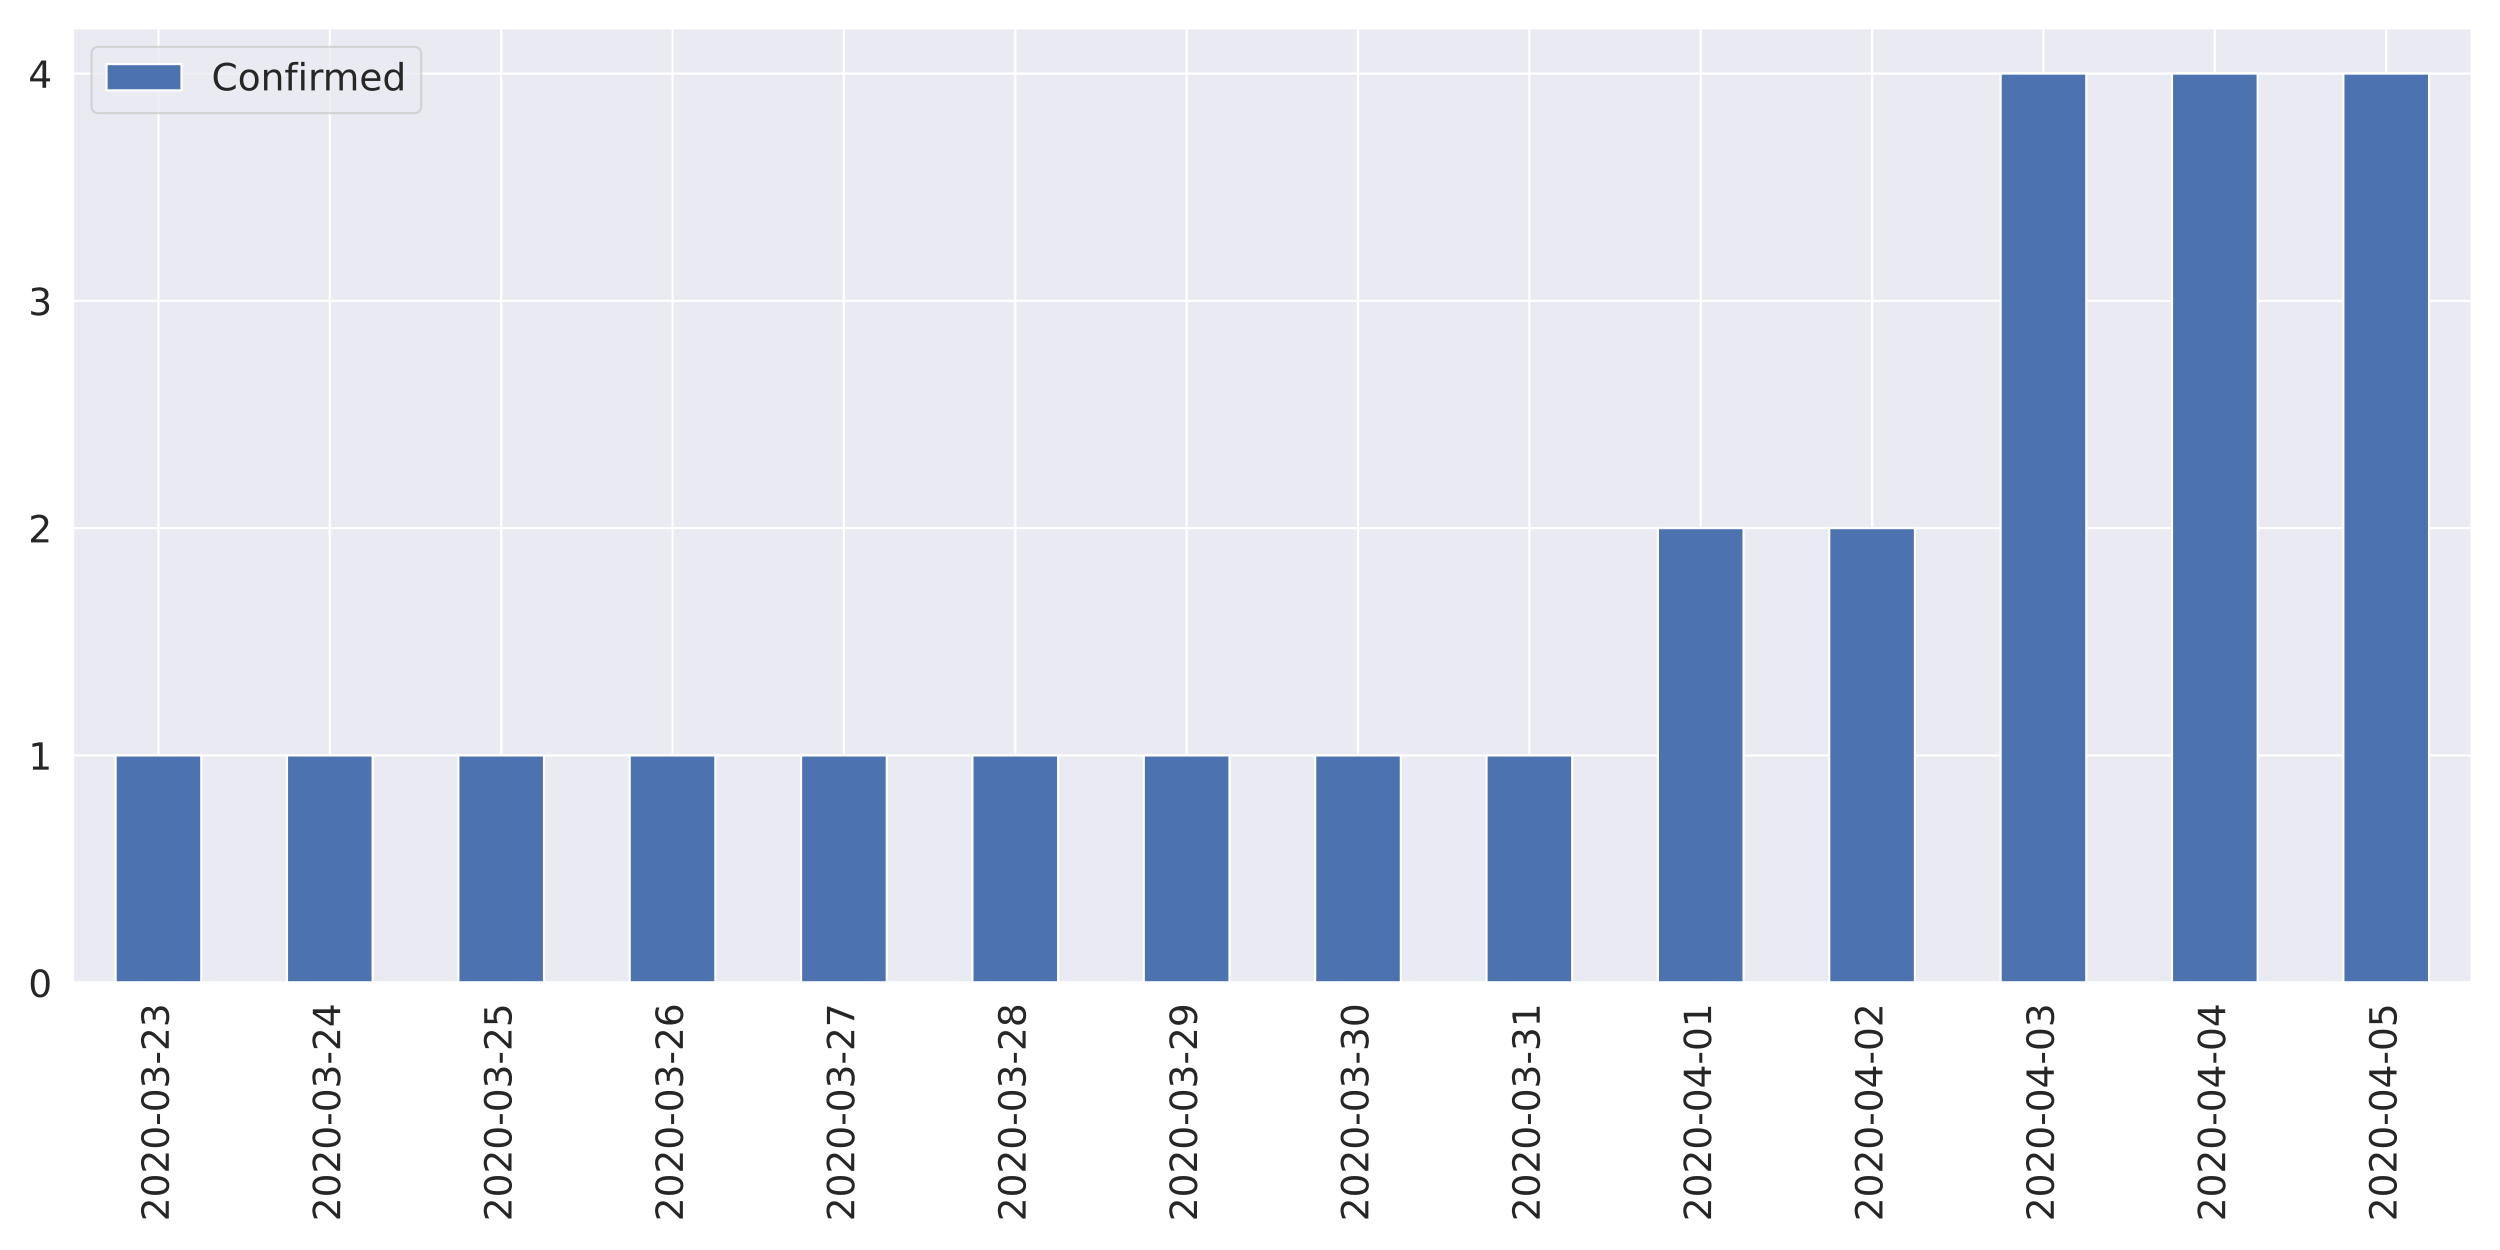
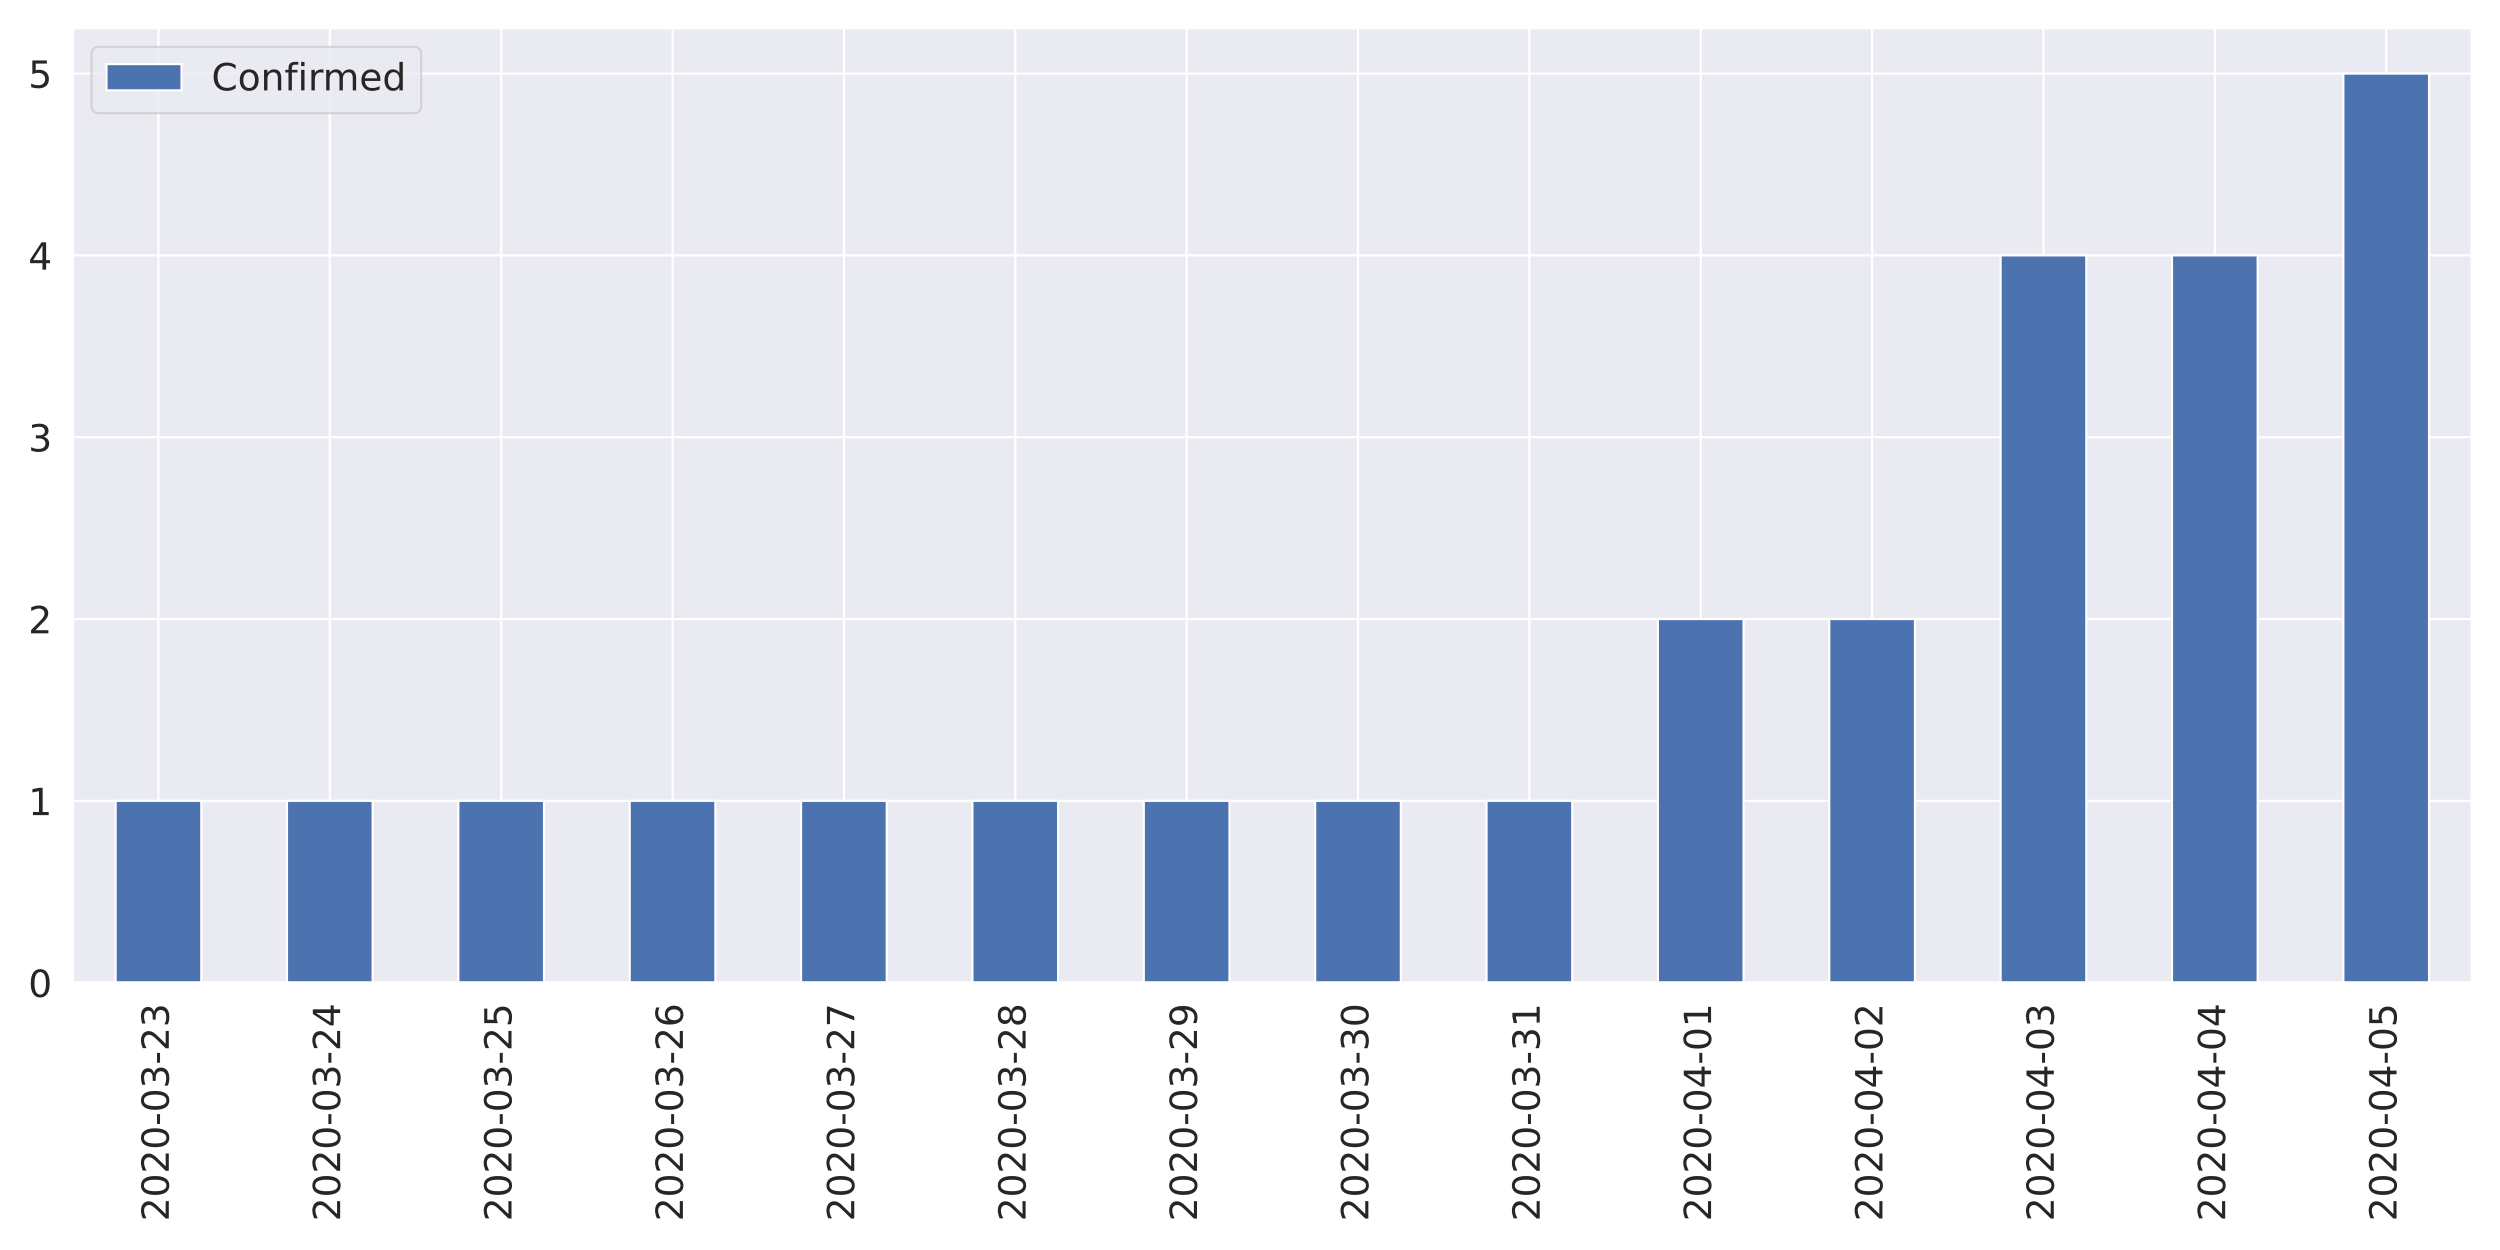
<svg xmlns="http://www.w3.org/2000/svg" xmlns:xlink="http://www.w3.org/1999/xlink" height="576pt" version="1.1" viewBox="0 0 1152 576" width="1152pt">
  <defs>
    <style type="text/css">
*{stroke-linecap:butt;stroke-linejoin:round;}
  </style>
  </defs>
  <g id="figure_1">
    <g id="patch_1">
      <path d="M 0 576  L 1152 576  L 1152 0  L 0 0  z " style="fill:#ffffff;" />
    </g>
    <g id="axes_1">
      <g id="patch_2">
        <path d="M 33.53 452.83  L 1139.04 452.83  L 1139.04 12.96  L 33.53 12.96  z " style="fill:#eaeaf2;" />
      </g>
      <g id="matplotlib.axis_1">
        <g id="xtick_1">
          <g id="line2d_1">
            <path clip-path="url(#pada38591d6)" d="M 73.013 452.83  L 73.013 12.96  " style="fill:none;stroke:#ffffff;stroke-linecap:round;" />
          </g>
          <g id="text_1">
            <defs>
              <path d="M 19.188 8.297  L 53.609 8.297  L 53.609 0  L 7.328 0  L 7.328 8.297  Q 12.938 14.109 22.625 23.891  Q 32.328 33.688 34.812 36.531  Q 39.547 41.844 41.422 45.531  Q 43.312 49.219 43.312 52.781  Q 43.312 58.594 39.234 62.25  Q 35.156 65.922 28.609 65.922  Q 23.969 65.922 18.812 64.312  Q 13.672 62.703 7.812 59.422  L 7.812 69.391  Q 13.766 71.781 18.938 73  Q 24.125 74.219 28.422 74.219  Q 39.75 74.219 46.484 68.547  Q 53.219 62.891 53.219 53.422  Q 53.219 48.922 51.531 44.891  Q 49.859 40.875 45.406 35.406  Q 44.188 33.984 37.641 27.219  Q 31.109 20.453 19.188 8.297  z " id="DejaVuSans-50" />
              <path d="M 31.781 66.406  Q 24.172 66.406 20.328 58.906  Q 16.5 51.422 16.5 36.375  Q 16.5 21.391 20.328 13.891  Q 24.172 6.391 31.781 6.391  Q 39.453 6.391 43.281 13.891  Q 47.125 21.391 47.125 36.375  Q 47.125 51.422 43.281 58.906  Q 39.453 66.406 31.781 66.406  z M 31.781 74.219  Q 44.047 74.219 50.516 64.516  Q 56.984 54.828 56.984 36.375  Q 56.984 17.969 50.516 8.266  Q 44.047 -1.422 31.781 -1.422  Q 19.531 -1.422 13.062 8.266  Q 6.594 17.969 6.594 36.375  Q 6.594 54.828 13.062 64.516  Q 19.531 74.219 31.781 74.219  z " id="DejaVuSans-48" />
              <path d="M 4.891 31.391  L 31.203 31.391  L 31.203 23.391  L 4.891 23.391  z " id="DejaVuSans-45" />
              <path d="M 40.578 39.312  Q 47.656 37.797 51.625 33  Q 55.609 28.219 55.609 21.188  Q 55.609 10.406 48.188 4.484  Q 40.766 -1.422 27.094 -1.422  Q 22.516 -1.422 17.656 -0.516  Q 12.797 0.391 7.625 2.203  L 7.625 11.719  Q 11.719 9.328 16.594 8.109  Q 21.484 6.891 26.812 6.891  Q 36.078 6.891 40.938 10.547  Q 45.797 14.203 45.797 21.188  Q 45.797 27.641 41.281 31.266  Q 36.766 34.906 28.719 34.906  L 20.219 34.906  L 20.219 43.016  L 29.109 43.016  Q 36.375 43.016 40.234 45.922  Q 44.094 48.828 44.094 54.297  Q 44.094 59.906 40.109 62.906  Q 36.141 65.922 28.719 65.922  Q 24.656 65.922 20.016 65.031  Q 15.375 64.156 9.812 62.312  L 9.812 71.094  Q 15.438 72.656 20.344 73.438  Q 25.25 74.219 29.594 74.219  Q 40.828 74.219 47.359 69.109  Q 53.906 64.016 53.906 55.328  Q 53.906 49.266 50.438 45.094  Q 46.969 40.922 40.578 39.312  z " id="DejaVuSans-51" />
            </defs>
            <g style="fill:#262626;" transform="translate(77.7807 562.7538)rotate(-90)scale(0.1728 -0.1728)">
              <use xlink:href="#DejaVuSans-50" />
              <use x="63.623" xlink:href="#DejaVuSans-48" />
              <use x="127.246" xlink:href="#DejaVuSans-50" />
              <use x="190.869" xlink:href="#DejaVuSans-48" />
              <use x="254.492" xlink:href="#DejaVuSans-45" />
              <use x="290.576" xlink:href="#DejaVuSans-48" />
              <use x="354.199" xlink:href="#DejaVuSans-51" />
              <use x="417.822" xlink:href="#DejaVuSans-45" />
              <use x="453.906" xlink:href="#DejaVuSans-50" />
              <use x="517.529" xlink:href="#DejaVuSans-51" />
            </g>
          </g>
        </g>
        <g id="xtick_2">
          <g id="line2d_2">
            <path clip-path="url(#pada38591d6)" d="M 151.977 452.83  L 151.977 12.96  " style="fill:none;stroke:#ffffff;stroke-linecap:round;" />
          </g>
          <g id="text_2">
            <defs>
              <path d="M 37.797 64.312  L 12.891 25.391  L 37.797 25.391  z M 35.203 72.906  L 47.609 72.906  L 47.609 25.391  L 58.016 25.391  L 58.016 17.188  L 47.609 17.188  L 47.609 0  L 37.797 0  L 37.797 17.188  L 4.891 17.188  L 4.891 26.703  z " id="DejaVuSans-52" />
            </defs>
            <g style="fill:#262626;" transform="translate(156.7457 562.7538)rotate(-90)scale(0.1728 -0.1728)">
              <use xlink:href="#DejaVuSans-50" />
              <use x="63.623" xlink:href="#DejaVuSans-48" />
              <use x="127.246" xlink:href="#DejaVuSans-50" />
              <use x="190.869" xlink:href="#DejaVuSans-48" />
              <use x="254.492" xlink:href="#DejaVuSans-45" />
              <use x="290.576" xlink:href="#DejaVuSans-48" />
              <use x="354.199" xlink:href="#DejaVuSans-51" />
              <use x="417.822" xlink:href="#DejaVuSans-45" />
              <use x="453.906" xlink:href="#DejaVuSans-50" />
              <use x="517.529" xlink:href="#DejaVuSans-52" />
            </g>
          </g>
        </g>
        <g id="xtick_3">
          <g id="line2d_3">
            <path clip-path="url(#pada38591d6)" d="M 230.942 452.83  L 230.942 12.96  " style="fill:none;stroke:#ffffff;stroke-linecap:round;" />
          </g>
          <g id="text_3">
            <defs>
              <path d="M 10.797 72.906  L 49.516 72.906  L 49.516 64.594  L 19.828 64.594  L 19.828 46.734  Q 21.969 47.469 24.109 47.828  Q 26.266 48.188 28.422 48.188  Q 40.625 48.188 47.75 41.5  Q 54.891 34.812 54.891 23.391  Q 54.891 11.625 47.562 5.094  Q 40.234 -1.422 26.906 -1.422  Q 22.312 -1.422 17.547 -0.641  Q 12.797 0.141 7.719 1.703  L 7.719 11.625  Q 12.109 9.234 16.797 8.062  Q 21.484 6.891 26.703 6.891  Q 35.156 6.891 40.078 11.328  Q 45.016 15.766 45.016 23.391  Q 45.016 31 40.078 35.438  Q 35.156 39.891 26.703 39.891  Q 22.75 39.891 18.812 39.016  Q 14.891 38.141 10.797 36.281  z " id="DejaVuSans-53" />
            </defs>
            <g style="fill:#262626;" transform="translate(235.7107 562.7538)rotate(-90)scale(0.1728 -0.1728)">
              <use xlink:href="#DejaVuSans-50" />
              <use x="63.623" xlink:href="#DejaVuSans-48" />
              <use x="127.246" xlink:href="#DejaVuSans-50" />
              <use x="190.869" xlink:href="#DejaVuSans-48" />
              <use x="254.492" xlink:href="#DejaVuSans-45" />
              <use x="290.576" xlink:href="#DejaVuSans-48" />
              <use x="354.199" xlink:href="#DejaVuSans-51" />
              <use x="417.822" xlink:href="#DejaVuSans-45" />
              <use x="453.906" xlink:href="#DejaVuSans-50" />
              <use x="517.529" xlink:href="#DejaVuSans-53" />
            </g>
          </g>
        </g>
        <g id="xtick_4">
          <g id="line2d_4">
            <path clip-path="url(#pada38591d6)" d="M 309.908 452.83  L 309.908 12.96  " style="fill:none;stroke:#ffffff;stroke-linecap:round;" />
          </g>
          <g id="text_4">
            <defs>
              <path d="M 33.016 40.375  Q 26.375 40.375 22.484 35.828  Q 18.609 31.297 18.609 23.391  Q 18.609 15.531 22.484 10.953  Q 26.375 6.391 33.016 6.391  Q 39.656 6.391 43.531 10.953  Q 47.406 15.531 47.406 23.391  Q 47.406 31.297 43.531 35.828  Q 39.656 40.375 33.016 40.375  z M 52.594 71.297  L 52.594 62.312  Q 48.875 64.062 45.094 64.984  Q 41.312 65.922 37.594 65.922  Q 27.828 65.922 22.672 59.328  Q 17.531 52.734 16.797 39.406  Q 19.672 43.656 24.016 45.922  Q 28.375 48.188 33.594 48.188  Q 44.578 48.188 50.953 41.516  Q 57.328 34.859 57.328 23.391  Q 57.328 12.156 50.688 5.359  Q 44.047 -1.422 33.016 -1.422  Q 20.359 -1.422 13.672 8.266  Q 6.984 17.969 6.984 36.375  Q 6.984 53.656 15.188 63.938  Q 23.391 74.219 37.203 74.219  Q 40.922 74.219 44.703 73.484  Q 48.484 72.75 52.594 71.297  z " id="DejaVuSans-54" />
            </defs>
            <g style="fill:#262626;" transform="translate(314.6757 562.7538)rotate(-90)scale(0.1728 -0.1728)">
              <use xlink:href="#DejaVuSans-50" />
              <use x="63.623" xlink:href="#DejaVuSans-48" />
              <use x="127.246" xlink:href="#DejaVuSans-50" />
              <use x="190.869" xlink:href="#DejaVuSans-48" />
              <use x="254.492" xlink:href="#DejaVuSans-45" />
              <use x="290.576" xlink:href="#DejaVuSans-48" />
              <use x="354.199" xlink:href="#DejaVuSans-51" />
              <use x="417.822" xlink:href="#DejaVuSans-45" />
              <use x="453.906" xlink:href="#DejaVuSans-50" />
              <use x="517.529" xlink:href="#DejaVuSans-54" />
            </g>
          </g>
        </g>
        <g id="xtick_5">
          <g id="line2d_5">
            <path clip-path="url(#pada38591d6)" d="M 388.873 452.83  L 388.873 12.96  " style="fill:none;stroke:#ffffff;stroke-linecap:round;" />
          </g>
          <g id="text_5">
            <defs>
              <path d="M 8.203 72.906  L 55.078 72.906  L 55.078 68.703  L 28.609 0  L 18.312 0  L 43.219 64.594  L 8.203 64.594  z " id="DejaVuSans-55" />
            </defs>
            <g style="fill:#262626;" transform="translate(393.6407 562.7538)rotate(-90)scale(0.1728 -0.1728)">
              <use xlink:href="#DejaVuSans-50" />
              <use x="63.623" xlink:href="#DejaVuSans-48" />
              <use x="127.246" xlink:href="#DejaVuSans-50" />
              <use x="190.869" xlink:href="#DejaVuSans-48" />
              <use x="254.492" xlink:href="#DejaVuSans-45" />
              <use x="290.576" xlink:href="#DejaVuSans-48" />
              <use x="354.199" xlink:href="#DejaVuSans-51" />
              <use x="417.822" xlink:href="#DejaVuSans-45" />
              <use x="453.906" xlink:href="#DejaVuSans-50" />
              <use x="517.529" xlink:href="#DejaVuSans-55" />
            </g>
          </g>
        </g>
        <g id="xtick_6">
          <g id="line2d_6">
            <path clip-path="url(#pada38591d6)" d="M 467.837 452.83  L 467.837 12.96  " style="fill:none;stroke:#ffffff;stroke-linecap:round;" />
          </g>
          <g id="text_6">
            <defs>
              <path d="M 31.781 34.625  Q 24.75 34.625 20.719 30.859  Q 16.703 27.094 16.703 20.516  Q 16.703 13.922 20.719 10.156  Q 24.75 6.391 31.781 6.391  Q 38.812 6.391 42.859 10.172  Q 46.922 13.969 46.922 20.516  Q 46.922 27.094 42.891 30.859  Q 38.875 34.625 31.781 34.625  z M 21.922 38.812  Q 15.578 40.375 12.031 44.719  Q 8.5 49.078 8.5 55.328  Q 8.5 64.062 14.719 69.141  Q 20.953 74.219 31.781 74.219  Q 42.672 74.219 48.875 69.141  Q 55.078 64.062 55.078 55.328  Q 55.078 49.078 51.531 44.719  Q 48 40.375 41.703 38.812  Q 48.828 37.156 52.797 32.312  Q 56.781 27.484 56.781 20.516  Q 56.781 9.906 50.312 4.234  Q 43.844 -1.422 31.781 -1.422  Q 19.734 -1.422 13.25 4.234  Q 6.781 9.906 6.781 20.516  Q 6.781 27.484 10.781 32.312  Q 14.797 37.156 21.922 38.812  z M 18.312 54.391  Q 18.312 48.734 21.844 45.562  Q 25.391 42.391 31.781 42.391  Q 38.141 42.391 41.719 45.562  Q 45.312 48.734 45.312 54.391  Q 45.312 60.062 41.719 63.234  Q 38.141 66.406 31.781 66.406  Q 25.391 66.406 21.844 63.234  Q 18.312 60.062 18.312 54.391  z " id="DejaVuSans-56" />
            </defs>
            <g style="fill:#262626;" transform="translate(472.6057 562.7538)rotate(-90)scale(0.1728 -0.1728)">
              <use xlink:href="#DejaVuSans-50" />
              <use x="63.623" xlink:href="#DejaVuSans-48" />
              <use x="127.246" xlink:href="#DejaVuSans-50" />
              <use x="190.869" xlink:href="#DejaVuSans-48" />
              <use x="254.492" xlink:href="#DejaVuSans-45" />
              <use x="290.576" xlink:href="#DejaVuSans-48" />
              <use x="354.199" xlink:href="#DejaVuSans-51" />
              <use x="417.822" xlink:href="#DejaVuSans-45" />
              <use x="453.906" xlink:href="#DejaVuSans-50" />
              <use x="517.529" xlink:href="#DejaVuSans-56" />
            </g>
          </g>
        </g>
        <g id="xtick_7">
          <g id="line2d_7">
            <path clip-path="url(#pada38591d6)" d="M 546.803 452.83  L 546.803 12.96  " style="fill:none;stroke:#ffffff;stroke-linecap:round;" />
          </g>
          <g id="text_7">
            <defs>
              <path d="M 10.984 1.516  L 10.984 10.5  Q 14.703 8.734 18.5 7.812  Q 22.312 6.891 25.984 6.891  Q 35.75 6.891 40.891 13.453  Q 46.047 20.016 46.781 33.406  Q 43.953 29.203 39.594 26.953  Q 35.25 24.703 29.984 24.703  Q 19.047 24.703 12.672 31.312  Q 6.297 37.938 6.297 49.422  Q 6.297 60.641 12.938 67.422  Q 19.578 74.219 30.609 74.219  Q 43.266 74.219 49.922 64.516  Q 56.594 54.828 56.594 36.375  Q 56.594 19.141 48.406 8.859  Q 40.234 -1.422 26.422 -1.422  Q 22.703 -1.422 18.891 -0.688  Q 15.094 0.047 10.984 1.516  z M 30.609 32.422  Q 37.25 32.422 41.125 36.953  Q 45.016 41.5 45.016 49.422  Q 45.016 57.281 41.125 61.844  Q 37.25 66.406 30.609 66.406  Q 23.969 66.406 20.094 61.844  Q 16.219 57.281 16.219 49.422  Q 16.219 41.5 20.094 36.953  Q 23.969 32.422 30.609 32.422  z " id="DejaVuSans-57" />
            </defs>
            <g style="fill:#262626;" transform="translate(551.5707 562.7538)rotate(-90)scale(0.1728 -0.1728)">
              <use xlink:href="#DejaVuSans-50" />
              <use x="63.623" xlink:href="#DejaVuSans-48" />
              <use x="127.246" xlink:href="#DejaVuSans-50" />
              <use x="190.869" xlink:href="#DejaVuSans-48" />
              <use x="254.492" xlink:href="#DejaVuSans-45" />
              <use x="290.576" xlink:href="#DejaVuSans-48" />
              <use x="354.199" xlink:href="#DejaVuSans-51" />
              <use x="417.822" xlink:href="#DejaVuSans-45" />
              <use x="453.906" xlink:href="#DejaVuSans-50" />
              <use x="517.529" xlink:href="#DejaVuSans-57" />
            </g>
          </g>
        </g>
        <g id="xtick_8">
          <g id="line2d_8">
            <path clip-path="url(#pada38591d6)" d="M 625.768 452.83  L 625.768 12.96  " style="fill:none;stroke:#ffffff;stroke-linecap:round;" />
          </g>
          <g id="text_8">
            <g style="fill:#262626;" transform="translate(630.5357 562.7538)rotate(-90)scale(0.1728 -0.1728)">
              <use xlink:href="#DejaVuSans-50" />
              <use x="63.623" xlink:href="#DejaVuSans-48" />
              <use x="127.246" xlink:href="#DejaVuSans-50" />
              <use x="190.869" xlink:href="#DejaVuSans-48" />
              <use x="254.492" xlink:href="#DejaVuSans-45" />
              <use x="290.576" xlink:href="#DejaVuSans-48" />
              <use x="354.199" xlink:href="#DejaVuSans-51" />
              <use x="417.822" xlink:href="#DejaVuSans-45" />
              <use x="453.906" xlink:href="#DejaVuSans-51" />
              <use x="517.529" xlink:href="#DejaVuSans-48" />
            </g>
          </g>
        </g>
        <g id="xtick_9">
          <g id="line2d_9">
            <path clip-path="url(#pada38591d6)" d="M 704.732 452.83  L 704.732 12.96  " style="fill:none;stroke:#ffffff;stroke-linecap:round;" />
          </g>
          <g id="text_9">
            <defs>
              <path d="M 12.406 8.297  L 28.516 8.297  L 28.516 63.922  L 10.984 60.406  L 10.984 69.391  L 28.422 72.906  L 38.281 72.906  L 38.281 8.297  L 54.391 8.297  L 54.391 0  L 12.406 0  z " id="DejaVuSans-49" />
            </defs>
            <g style="fill:#262626;" transform="translate(709.5007 562.7538)rotate(-90)scale(0.1728 -0.1728)">
              <use xlink:href="#DejaVuSans-50" />
              <use x="63.623" xlink:href="#DejaVuSans-48" />
              <use x="127.246" xlink:href="#DejaVuSans-50" />
              <use x="190.869" xlink:href="#DejaVuSans-48" />
              <use x="254.492" xlink:href="#DejaVuSans-45" />
              <use x="290.576" xlink:href="#DejaVuSans-48" />
              <use x="354.199" xlink:href="#DejaVuSans-51" />
              <use x="417.822" xlink:href="#DejaVuSans-45" />
              <use x="453.906" xlink:href="#DejaVuSans-51" />
              <use x="517.529" xlink:href="#DejaVuSans-49" />
            </g>
          </g>
        </g>
        <g id="xtick_10">
          <g id="line2d_10">
            <path clip-path="url(#pada38591d6)" d="M 783.697 452.83  L 783.697 12.96  " style="fill:none;stroke:#ffffff;stroke-linecap:round;" />
          </g>
          <g id="text_10">
            <g style="fill:#262626;" transform="translate(788.4657 562.7538)rotate(-90)scale(0.1728 -0.1728)">
              <use xlink:href="#DejaVuSans-50" />
              <use x="63.623" xlink:href="#DejaVuSans-48" />
              <use x="127.246" xlink:href="#DejaVuSans-50" />
              <use x="190.869" xlink:href="#DejaVuSans-48" />
              <use x="254.492" xlink:href="#DejaVuSans-45" />
              <use x="290.576" xlink:href="#DejaVuSans-48" />
              <use x="354.199" xlink:href="#DejaVuSans-52" />
              <use x="417.822" xlink:href="#DejaVuSans-45" />
              <use x="453.906" xlink:href="#DejaVuSans-48" />
              <use x="517.529" xlink:href="#DejaVuSans-49" />
            </g>
          </g>
        </g>
        <g id="xtick_11">
          <g id="line2d_11">
            <path clip-path="url(#pada38591d6)" d="M 862.663 452.83  L 862.663 12.96  " style="fill:none;stroke:#ffffff;stroke-linecap:round;" />
          </g>
          <g id="text_11">
            <g style="fill:#262626;" transform="translate(867.4307 562.7538)rotate(-90)scale(0.1728 -0.1728)">
              <use xlink:href="#DejaVuSans-50" />
              <use x="63.623" xlink:href="#DejaVuSans-48" />
              <use x="127.246" xlink:href="#DejaVuSans-50" />
              <use x="190.869" xlink:href="#DejaVuSans-48" />
              <use x="254.492" xlink:href="#DejaVuSans-45" />
              <use x="290.576" xlink:href="#DejaVuSans-48" />
              <use x="354.199" xlink:href="#DejaVuSans-52" />
              <use x="417.822" xlink:href="#DejaVuSans-45" />
              <use x="453.906" xlink:href="#DejaVuSans-48" />
              <use x="517.529" xlink:href="#DejaVuSans-50" />
            </g>
          </g>
        </g>
        <g id="xtick_12">
          <g id="line2d_12">
            <path clip-path="url(#pada38591d6)" d="M 941.628 452.83  L 941.628 12.96  " style="fill:none;stroke:#ffffff;stroke-linecap:round;" />
          </g>
          <g id="text_12">
            <g style="fill:#262626;" transform="translate(946.3957 562.7538)rotate(-90)scale(0.1728 -0.1728)">
              <use xlink:href="#DejaVuSans-50" />
              <use x="63.623" xlink:href="#DejaVuSans-48" />
              <use x="127.246" xlink:href="#DejaVuSans-50" />
              <use x="190.869" xlink:href="#DejaVuSans-48" />
              <use x="254.492" xlink:href="#DejaVuSans-45" />
              <use x="290.576" xlink:href="#DejaVuSans-48" />
              <use x="354.199" xlink:href="#DejaVuSans-52" />
              <use x="417.822" xlink:href="#DejaVuSans-45" />
              <use x="453.906" xlink:href="#DejaVuSans-48" />
              <use x="517.529" xlink:href="#DejaVuSans-51" />
            </g>
          </g>
        </g>
        <g id="xtick_13">
          <g id="line2d_13">
            <path clip-path="url(#pada38591d6)" d="M 1020.592 452.83  L 1020.592 12.96  " style="fill:none;stroke:#ffffff;stroke-linecap:round;" />
          </g>
          <g id="text_13">
            <g style="fill:#262626;" transform="translate(1025.361 562.7538)rotate(-90)scale(0.1728 -0.1728)">
              <use xlink:href="#DejaVuSans-50" />
              <use x="63.623" xlink:href="#DejaVuSans-48" />
              <use x="127.246" xlink:href="#DejaVuSans-50" />
              <use x="190.869" xlink:href="#DejaVuSans-48" />
              <use x="254.492" xlink:href="#DejaVuSans-45" />
              <use x="290.576" xlink:href="#DejaVuSans-48" />
              <use x="354.199" xlink:href="#DejaVuSans-52" />
              <use x="417.822" xlink:href="#DejaVuSans-45" />
              <use x="453.906" xlink:href="#DejaVuSans-48" />
              <use x="517.529" xlink:href="#DejaVuSans-52" />
            </g>
          </g>
        </g>
        <g id="xtick_14">
          <g id="line2d_14">
            <path clip-path="url(#pada38591d6)" d="M 1099.557 452.83  L 1099.557 12.96  " style="fill:none;stroke:#ffffff;stroke-linecap:round;" />
          </g>
          <g id="text_14">
            <g style="fill:#262626;" transform="translate(1104.326 562.7538)rotate(-90)scale(0.1728 -0.1728)">
              <use xlink:href="#DejaVuSans-50" />
              <use x="63.623" xlink:href="#DejaVuSans-48" />
              <use x="127.246" xlink:href="#DejaVuSans-50" />
              <use x="190.869" xlink:href="#DejaVuSans-48" />
              <use x="254.492" xlink:href="#DejaVuSans-45" />
              <use x="290.576" xlink:href="#DejaVuSans-48" />
              <use x="354.199" xlink:href="#DejaVuSans-52" />
              <use x="417.822" xlink:href="#DejaVuSans-45" />
              <use x="453.906" xlink:href="#DejaVuSans-48" />
              <use x="517.529" xlink:href="#DejaVuSans-53" />
            </g>
          </g>
        </g>
      </g>
      <g id="matplotlib.axis_2">
        <g id="ytick_1">
          <g id="line2d_15">
            <path clip-path="url(#pada38591d6)" d="M 33.53 452.83  L 1139.04 452.83  " style="fill:none;stroke:#ffffff;stroke-linecap:round;" />
          </g>
          <g id="text_15">
            <g style="fill:#262626;" transform="translate(13.0356 459.3951)scale(0.1728 -0.1728)">
              <use xlink:href="#DejaVuSans-48" />
            </g>
          </g>
        </g>
        <g id="ytick_2">
          <g id="line2d_16">
-             <path clip-path="url(#pada38591d6)" d="M 33.53 348.099  L 1139.04 348.099  " style="fill:none;stroke:#ffffff;stroke-linecap:round;" />
+             <path clip-path="url(#pada38591d6)" d="M 33.53 369.045  L 1139.04 369.045  " style="fill:none;stroke:#ffffff;stroke-linecap:round;" />
          </g>
          <g id="text_16">
-             <g style="fill:#262626;" transform="translate(13.0356 354.6641)scale(0.1728 -0.1728)">
+             <g style="fill:#262626;" transform="translate(13.0356 375.6103)scale(0.1728 -0.1728)">
              <use xlink:href="#DejaVuSans-49" />
            </g>
          </g>
        </g>
        <g id="ytick_3">
          <g id="line2d_17">
-             <path clip-path="url(#pada38591d6)" d="M 33.53 243.368  L 1139.04 243.368  " style="fill:none;stroke:#ffffff;stroke-linecap:round;" />
+             <path clip-path="url(#pada38591d6)" d="M 33.53 285.26  L 1139.04 285.26  " style="fill:none;stroke:#ffffff;stroke-linecap:round;" />
          </g>
          <g id="text_17">
-             <g style="fill:#262626;" transform="translate(13.0356 249.9331)scale(0.1728 -0.1728)">
+             <g style="fill:#262626;" transform="translate(13.0356 291.8255)scale(0.1728 -0.1728)">
              <use xlink:href="#DejaVuSans-50" />
            </g>
          </g>
        </g>
        <g id="ytick_4">
          <g id="line2d_18">
-             <path clip-path="url(#pada38591d6)" d="M 33.53 138.637  L 1139.04 138.637  " style="fill:none;stroke:#ffffff;stroke-linecap:round;" />
+             <path clip-path="url(#pada38591d6)" d="M 33.53 201.476  L 1139.04 201.476  " style="fill:none;stroke:#ffffff;stroke-linecap:round;" />
          </g>
          <g id="text_18">
-             <g style="fill:#262626;" transform="translate(13.0356 145.2022)scale(0.1728 -0.1728)">
+             <g style="fill:#262626;" transform="translate(13.0356 208.0408)scale(0.1728 -0.1728)">
              <use xlink:href="#DejaVuSans-51" />
            </g>
          </g>
        </g>
        <g id="ytick_5">
          <g id="line2d_19">
+             <path clip-path="url(#pada38591d6)" d="M 33.53 117.691  L 1139.04 117.691  " style="fill:none;stroke:#ffffff;stroke-linecap:round;" />
+           </g>
+           <g id="text_19">
+             <g style="fill:#262626;" transform="translate(13.0356 124.256)scale(0.1728 -0.1728)">
+               <use xlink:href="#DejaVuSans-52" />
+             </g>
+           </g>
+         </g>
+         <g id="ytick_6">
+           <g id="line2d_20">
            <path clip-path="url(#pada38591d6)" d="M 33.53 33.906  L 1139.04 33.906  " style="fill:none;stroke:#ffffff;stroke-linecap:round;" />
          </g>
-           <g id="text_19">
+           <g id="text_20">
            <g style="fill:#262626;" transform="translate(13.0356 40.47124)scale(0.1728 -0.1728)">
-               <use xlink:href="#DejaVuSans-52" />
+               <use xlink:href="#DejaVuSans-53" />
            </g>
          </g>
        </g>
      </g>
      <g id="patch_3">
-         <path clip-path="url(#pada38591d6)" d="M 53.271 452.83  L 92.754 452.83  L 92.754 348.099  L 53.271 348.099  z " style="fill:#4c72b0;stroke:#ffffff;stroke-linejoin:miter;" />
+         <path clip-path="url(#pada38591d6)" d="M 53.271 452.83  L 92.754 452.83  L 92.754 369.045  L 53.271 369.045  z " style="fill:#4c72b0;stroke:#ffffff;stroke-linejoin:miter;" />
      </g>
      <g id="patch_4">
-         <path clip-path="url(#pada38591d6)" d="M 132.236 452.83  L 171.719 452.83  L 171.719 348.099  L 132.236 348.099  z " style="fill:#4c72b0;stroke:#ffffff;stroke-linejoin:miter;" />
+         <path clip-path="url(#pada38591d6)" d="M 132.236 452.83  L 171.719 452.83  L 171.719 369.045  L 132.236 369.045  z " style="fill:#4c72b0;stroke:#ffffff;stroke-linejoin:miter;" />
      </g>
      <g id="patch_5">
-         <path clip-path="url(#pada38591d6)" d="M 211.201 452.83  L 250.684 452.83  L 250.684 348.099  L 211.201 348.099  z " style="fill:#4c72b0;stroke:#ffffff;stroke-linejoin:miter;" />
+         <path clip-path="url(#pada38591d6)" d="M 211.201 452.83  L 250.684 452.83  L 250.684 369.045  L 211.201 369.045  z " style="fill:#4c72b0;stroke:#ffffff;stroke-linejoin:miter;" />
      </g>
      <g id="patch_6">
-         <path clip-path="url(#pada38591d6)" d="M 290.166 452.83  L 329.649 452.83  L 329.649 348.099  L 290.166 348.099  z " style="fill:#4c72b0;stroke:#ffffff;stroke-linejoin:miter;" />
+         <path clip-path="url(#pada38591d6)" d="M 290.166 452.83  L 329.649 452.83  L 329.649 369.045  L 290.166 369.045  z " style="fill:#4c72b0;stroke:#ffffff;stroke-linejoin:miter;" />
      </g>
      <g id="patch_7">
-         <path clip-path="url(#pada38591d6)" d="M 369.131 452.83  L 408.614 452.83  L 408.614 348.099  L 369.131 348.099  z " style="fill:#4c72b0;stroke:#ffffff;stroke-linejoin:miter;" />
+         <path clip-path="url(#pada38591d6)" d="M 369.131 452.83  L 408.614 452.83  L 408.614 369.045  L 369.131 369.045  z " style="fill:#4c72b0;stroke:#ffffff;stroke-linejoin:miter;" />
      </g>
      <g id="patch_8">
-         <path clip-path="url(#pada38591d6)" d="M 448.096 452.83  L 487.579 452.83  L 487.579 348.099  L 448.096 348.099  z " style="fill:#4c72b0;stroke:#ffffff;stroke-linejoin:miter;" />
+         <path clip-path="url(#pada38591d6)" d="M 448.096 452.83  L 487.579 452.83  L 487.579 369.045  L 448.096 369.045  z " style="fill:#4c72b0;stroke:#ffffff;stroke-linejoin:miter;" />
      </g>
      <g id="patch_9">
-         <path clip-path="url(#pada38591d6)" d="M 527.061 452.83  L 566.544 452.83  L 566.544 348.099  L 527.061 348.099  z " style="fill:#4c72b0;stroke:#ffffff;stroke-linejoin:miter;" />
+         <path clip-path="url(#pada38591d6)" d="M 527.061 452.83  L 566.544 452.83  L 566.544 369.045  L 527.061 369.045  z " style="fill:#4c72b0;stroke:#ffffff;stroke-linejoin:miter;" />
      </g>
      <g id="patch_10">
-         <path clip-path="url(#pada38591d6)" d="M 606.026 452.83  L 645.509 452.83  L 645.509 348.099  L 606.026 348.099  z " style="fill:#4c72b0;stroke:#ffffff;stroke-linejoin:miter;" />
+         <path clip-path="url(#pada38591d6)" d="M 606.026 452.83  L 645.509 452.83  L 645.509 369.045  L 606.026 369.045  z " style="fill:#4c72b0;stroke:#ffffff;stroke-linejoin:miter;" />
      </g>
      <g id="patch_11">
-         <path clip-path="url(#pada38591d6)" d="M 684.991 452.83  L 724.474 452.83  L 724.474 348.099  L 684.991 348.099  z " style="fill:#4c72b0;stroke:#ffffff;stroke-linejoin:miter;" />
+         <path clip-path="url(#pada38591d6)" d="M 684.991 452.83  L 724.474 452.83  L 724.474 369.045  L 684.991 369.045  z " style="fill:#4c72b0;stroke:#ffffff;stroke-linejoin:miter;" />
      </g>
      <g id="patch_12">
-         <path clip-path="url(#pada38591d6)" d="M 763.956 452.83  L 803.439 452.83  L 803.439 243.368  L 763.956 243.368  z " style="fill:#4c72b0;stroke:#ffffff;stroke-linejoin:miter;" />
+         <path clip-path="url(#pada38591d6)" d="M 763.956 452.83  L 803.439 452.83  L 803.439 285.26  L 763.956 285.26  z " style="fill:#4c72b0;stroke:#ffffff;stroke-linejoin:miter;" />
      </g>
      <g id="patch_13">
-         <path clip-path="url(#pada38591d6)" d="M 842.921 452.83  L 882.404 452.83  L 882.404 243.368  L 842.921 243.368  z " style="fill:#4c72b0;stroke:#ffffff;stroke-linejoin:miter;" />
+         <path clip-path="url(#pada38591d6)" d="M 842.921 452.83  L 882.404 452.83  L 882.404 285.26  L 842.921 285.26  z " style="fill:#4c72b0;stroke:#ffffff;stroke-linejoin:miter;" />
      </g>
      <g id="patch_14">
-         <path clip-path="url(#pada38591d6)" d="M 921.886 452.83  L 961.369 452.83  L 961.369 33.906  L 921.886 33.906  z " style="fill:#4c72b0;stroke:#ffffff;stroke-linejoin:miter;" />
+         <path clip-path="url(#pada38591d6)" d="M 921.886 452.83  L 961.369 452.83  L 961.369 117.691  L 921.886 117.691  z " style="fill:#4c72b0;stroke:#ffffff;stroke-linejoin:miter;" />
      </g>
      <g id="patch_15">
-         <path clip-path="url(#pada38591d6)" d="M 1000.851 452.83  L 1040.334 452.83  L 1040.334 33.906  L 1000.851 33.906  z " style="fill:#4c72b0;stroke:#ffffff;stroke-linejoin:miter;" />
+         <path clip-path="url(#pada38591d6)" d="M 1000.851 452.83  L 1040.334 452.83  L 1040.334 117.691  L 1000.851 117.691  z " style="fill:#4c72b0;stroke:#ffffff;stroke-linejoin:miter;" />
      </g>
      <g id="patch_16">
        <path clip-path="url(#pada38591d6)" d="M 1079.816 452.83  L 1119.299 452.83  L 1119.299 33.906  L 1079.816 33.906  z " style="fill:#4c72b0;stroke:#ffffff;stroke-linejoin:miter;" />
      </g>
      <g id="patch_17">
        <path d="M 33.53 452.83  L 33.53 12.96  " style="fill:none;stroke:#ffffff;stroke-linecap:square;stroke-linejoin:miter;stroke-width:1.25;" />
      </g>
      <g id="patch_18">
        <path d="M 1139.04 452.83  L 1139.04 12.96  " style="fill:none;stroke:#ffffff;stroke-linecap:square;stroke-linejoin:miter;stroke-width:1.25;" />
      </g>
      <g id="patch_19">
        <path d="M 33.53 452.83  L 1139.04 452.83  " style="fill:none;stroke:#ffffff;stroke-linecap:square;stroke-linejoin:miter;stroke-width:1.25;" />
      </g>
      <g id="patch_20">
        <path d="M 33.53 12.96  L 1139.04 12.96  " style="fill:none;stroke:#ffffff;stroke-linecap:square;stroke-linejoin:miter;stroke-width:1.25;" />
      </g>
      <g id="legend_1">
        <g id="patch_21">
          <path d="M 45.626 52.148  L 190.632 52.148  Q 194.088 52.148 194.088 48.692  L 194.088 25.056  Q 194.088 21.6 190.632 21.6  L 45.626 21.6  Q 42.17 21.6 42.17 25.056  L 42.17 48.692  Q 42.17 52.148 45.626 52.148  z " style="fill:#eaeaf2;opacity:0.8;stroke:#cccccc;stroke-linejoin:miter;" />
        </g>
        <g id="patch_22">
          <path d="M 49.082 41.642  L 83.642 41.642  L 83.642 29.546  L 49.082 29.546  z " style="fill:#4c72b0;stroke:#ffffff;stroke-linejoin:miter;" />
        </g>
-         <g id="text_20">
+         <g id="text_21">
          <defs>
            <path d="M 64.406 67.281  L 64.406 56.891  Q 59.422 61.531 53.781 63.812  Q 48.141 66.109 41.797 66.109  Q 29.297 66.109 22.656 58.469  Q 16.016 50.828 16.016 36.375  Q 16.016 21.969 22.656 14.328  Q 29.297 6.688 41.797 6.688  Q 48.141 6.688 53.781 8.984  Q 59.422 11.281 64.406 15.922  L 64.406 5.609  Q 59.234 2.094 53.438 0.328  Q 47.656 -1.422 41.219 -1.422  Q 24.656 -1.422 15.125 8.703  Q 5.609 18.844 5.609 36.375  Q 5.609 53.953 15.125 64.078  Q 24.656 74.219 41.219 74.219  Q 47.75 74.219 53.531 72.484  Q 59.328 70.75 64.406 67.281  z " id="DejaVuSans-67" />
            <path d="M 30.609 48.391  Q 23.391 48.391 19.188 42.75  Q 14.984 37.109 14.984 27.297  Q 14.984 17.484 19.156 11.844  Q 23.344 6.203 30.609 6.203  Q 37.797 6.203 41.984 11.859  Q 46.188 17.531 46.188 27.297  Q 46.188 37.016 41.984 42.703  Q 37.797 48.391 30.609 48.391  z M 30.609 56  Q 42.328 56 49.016 48.375  Q 55.719 40.766 55.719 27.297  Q 55.719 13.875 49.016 6.219  Q 42.328 -1.422 30.609 -1.422  Q 18.844 -1.422 12.172 6.219  Q 5.516 13.875 5.516 27.297  Q 5.516 40.766 12.172 48.375  Q 18.844 56 30.609 56  z " id="DejaVuSans-111" />
            <path d="M 54.891 33.016  L 54.891 0  L 45.906 0  L 45.906 32.719  Q 45.906 40.484 42.875 44.328  Q 39.844 48.188 33.797 48.188  Q 26.516 48.188 22.312 43.547  Q 18.109 38.922 18.109 30.906  L 18.109 0  L 9.078 0  L 9.078 54.688  L 18.109 54.688  L 18.109 46.188  Q 21.344 51.125 25.703 53.562  Q 30.078 56 35.797 56  Q 45.219 56 50.047 50.172  Q 54.891 44.344 54.891 33.016  z " id="DejaVuSans-110" />
            <path d="M 37.109 75.984  L 37.109 68.5  L 28.516 68.5  Q 23.688 68.5 21.797 66.547  Q 19.922 64.594 19.922 59.516  L 19.922 54.688  L 34.719 54.688  L 34.719 47.703  L 19.922 47.703  L 19.922 0  L 10.891 0  L 10.891 47.703  L 2.297 47.703  L 2.297 54.688  L 10.891 54.688  L 10.891 58.5  Q 10.891 67.625 15.141 71.797  Q 19.391 75.984 28.609 75.984  z " id="DejaVuSans-102" />
            <path d="M 9.422 54.688  L 18.406 54.688  L 18.406 0  L 9.422 0  z M 9.422 75.984  L 18.406 75.984  L 18.406 64.594  L 9.422 64.594  z " id="DejaVuSans-105" />
            <path d="M 41.109 46.297  Q 39.594 47.172 37.812 47.578  Q 36.031 48 33.891 48  Q 26.266 48 22.188 43.047  Q 18.109 38.094 18.109 28.812  L 18.109 0  L 9.078 0  L 9.078 54.688  L 18.109 54.688  L 18.109 46.188  Q 20.953 51.172 25.484 53.578  Q 30.031 56 36.531 56  Q 37.453 56 38.578 55.875  Q 39.703 55.766 41.062 55.516  z " id="DejaVuSans-114" />
            <path d="M 52 44.188  Q 55.375 50.25 60.062 53.125  Q 64.75 56 71.094 56  Q 79.641 56 84.281 50.016  Q 88.922 44.047 88.922 33.016  L 88.922 0  L 79.891 0  L 79.891 32.719  Q 79.891 40.578 77.094 44.375  Q 74.312 48.188 68.609 48.188  Q 61.625 48.188 57.562 43.547  Q 53.516 38.922 53.516 30.906  L 53.516 0  L 44.484 0  L 44.484 32.719  Q 44.484 40.625 41.703 44.406  Q 38.922 48.188 33.109 48.188  Q 26.219 48.188 22.156 43.531  Q 18.109 38.875 18.109 30.906  L 18.109 0  L 9.078 0  L 9.078 54.688  L 18.109 54.688  L 18.109 46.188  Q 21.188 51.219 25.484 53.609  Q 29.781 56 35.688 56  Q 41.656 56 45.828 52.969  Q 50 49.953 52 44.188  z " id="DejaVuSans-109" />
            <path d="M 56.203 29.594  L 56.203 25.203  L 14.891 25.203  Q 15.484 15.922 20.484 11.062  Q 25.484 6.203 34.422 6.203  Q 39.594 6.203 44.453 7.469  Q 49.312 8.734 54.109 11.281  L 54.109 2.781  Q 49.266 0.734 44.188 -0.344  Q 39.109 -1.422 33.891 -1.422  Q 20.797 -1.422 13.156 6.188  Q 5.516 13.812 5.516 26.812  Q 5.516 40.234 12.766 48.109  Q 20.016 56 32.328 56  Q 43.359 56 49.781 48.891  Q 56.203 41.797 56.203 29.594  z M 47.219 32.234  Q 47.125 39.594 43.094 43.984  Q 39.062 48.391 32.422 48.391  Q 24.906 48.391 20.391 44.141  Q 15.875 39.891 15.188 32.172  z " id="DejaVuSans-101" />
            <path d="M 45.406 46.391  L 45.406 75.984  L 54.391 75.984  L 54.391 0  L 45.406 0  L 45.406 8.203  Q 42.578 3.328 38.25 0.953  Q 33.938 -1.422 27.875 -1.422  Q 17.969 -1.422 11.734 6.484  Q 5.516 14.406 5.516 27.297  Q 5.516 40.188 11.734 48.094  Q 17.969 56 27.875 56  Q 33.938 56 38.25 53.625  Q 42.578 51.266 45.406 46.391  z M 14.797 27.297  Q 14.797 17.391 18.875 11.75  Q 22.953 6.109 30.078 6.109  Q 37.203 6.109 41.297 11.75  Q 45.406 17.391 45.406 27.297  Q 45.406 37.203 41.297 42.844  Q 37.203 48.484 30.078 48.484  Q 22.953 48.484 18.875 42.844  Q 14.797 37.203 14.797 27.297  z " id="DejaVuSans-100" />
          </defs>
          <g style="fill:#262626;" transform="translate(97.466 41.6421)scale(0.1728 -0.1728)">
            <use xlink:href="#DejaVuSans-67" />
            <use x="69.824" xlink:href="#DejaVuSans-111" />
            <use x="131.006" xlink:href="#DejaVuSans-110" />
            <use x="194.385" xlink:href="#DejaVuSans-102" />
            <use x="229.59" xlink:href="#DejaVuSans-105" />
            <use x="257.373" xlink:href="#DejaVuSans-114" />
            <use x="296.736" xlink:href="#DejaVuSans-109" />
            <use x="394.148" xlink:href="#DejaVuSans-101" />
            <use x="455.672" xlink:href="#DejaVuSans-100" />
          </g>
        </g>
      </g>
    </g>
  </g>
  <defs>
    <clipPath id="pada38591d6">
      <rect height="439.87" width="1105.51" x="33.53" y="12.96" />
    </clipPath>
  </defs>
</svg>
